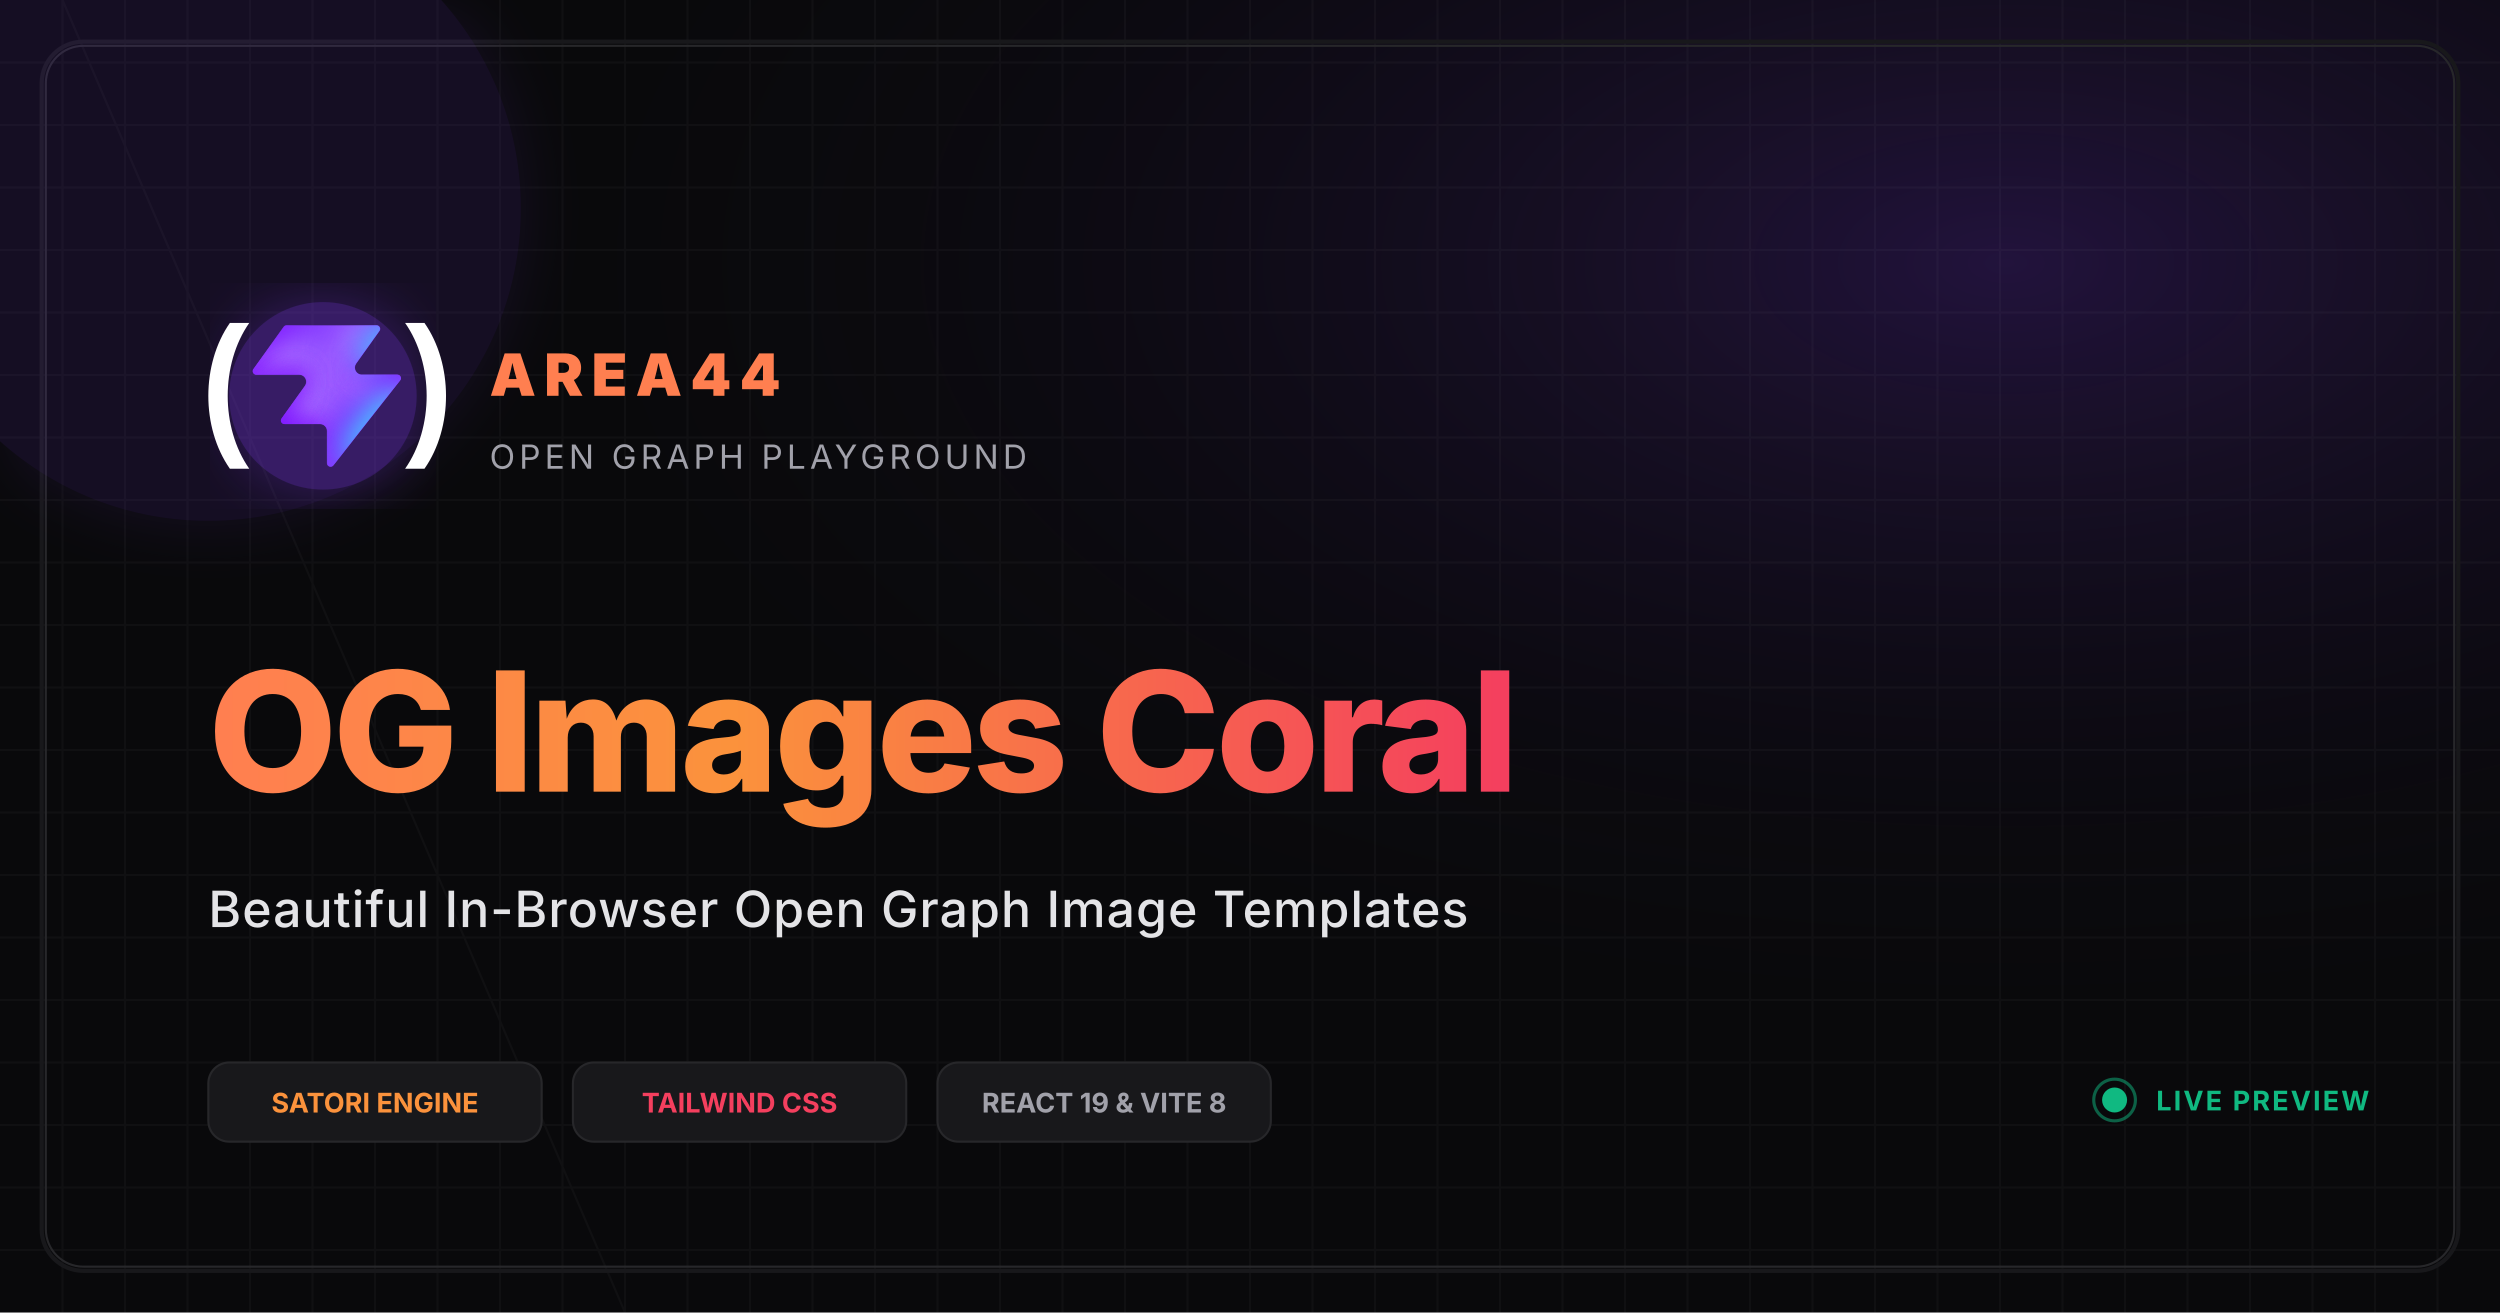
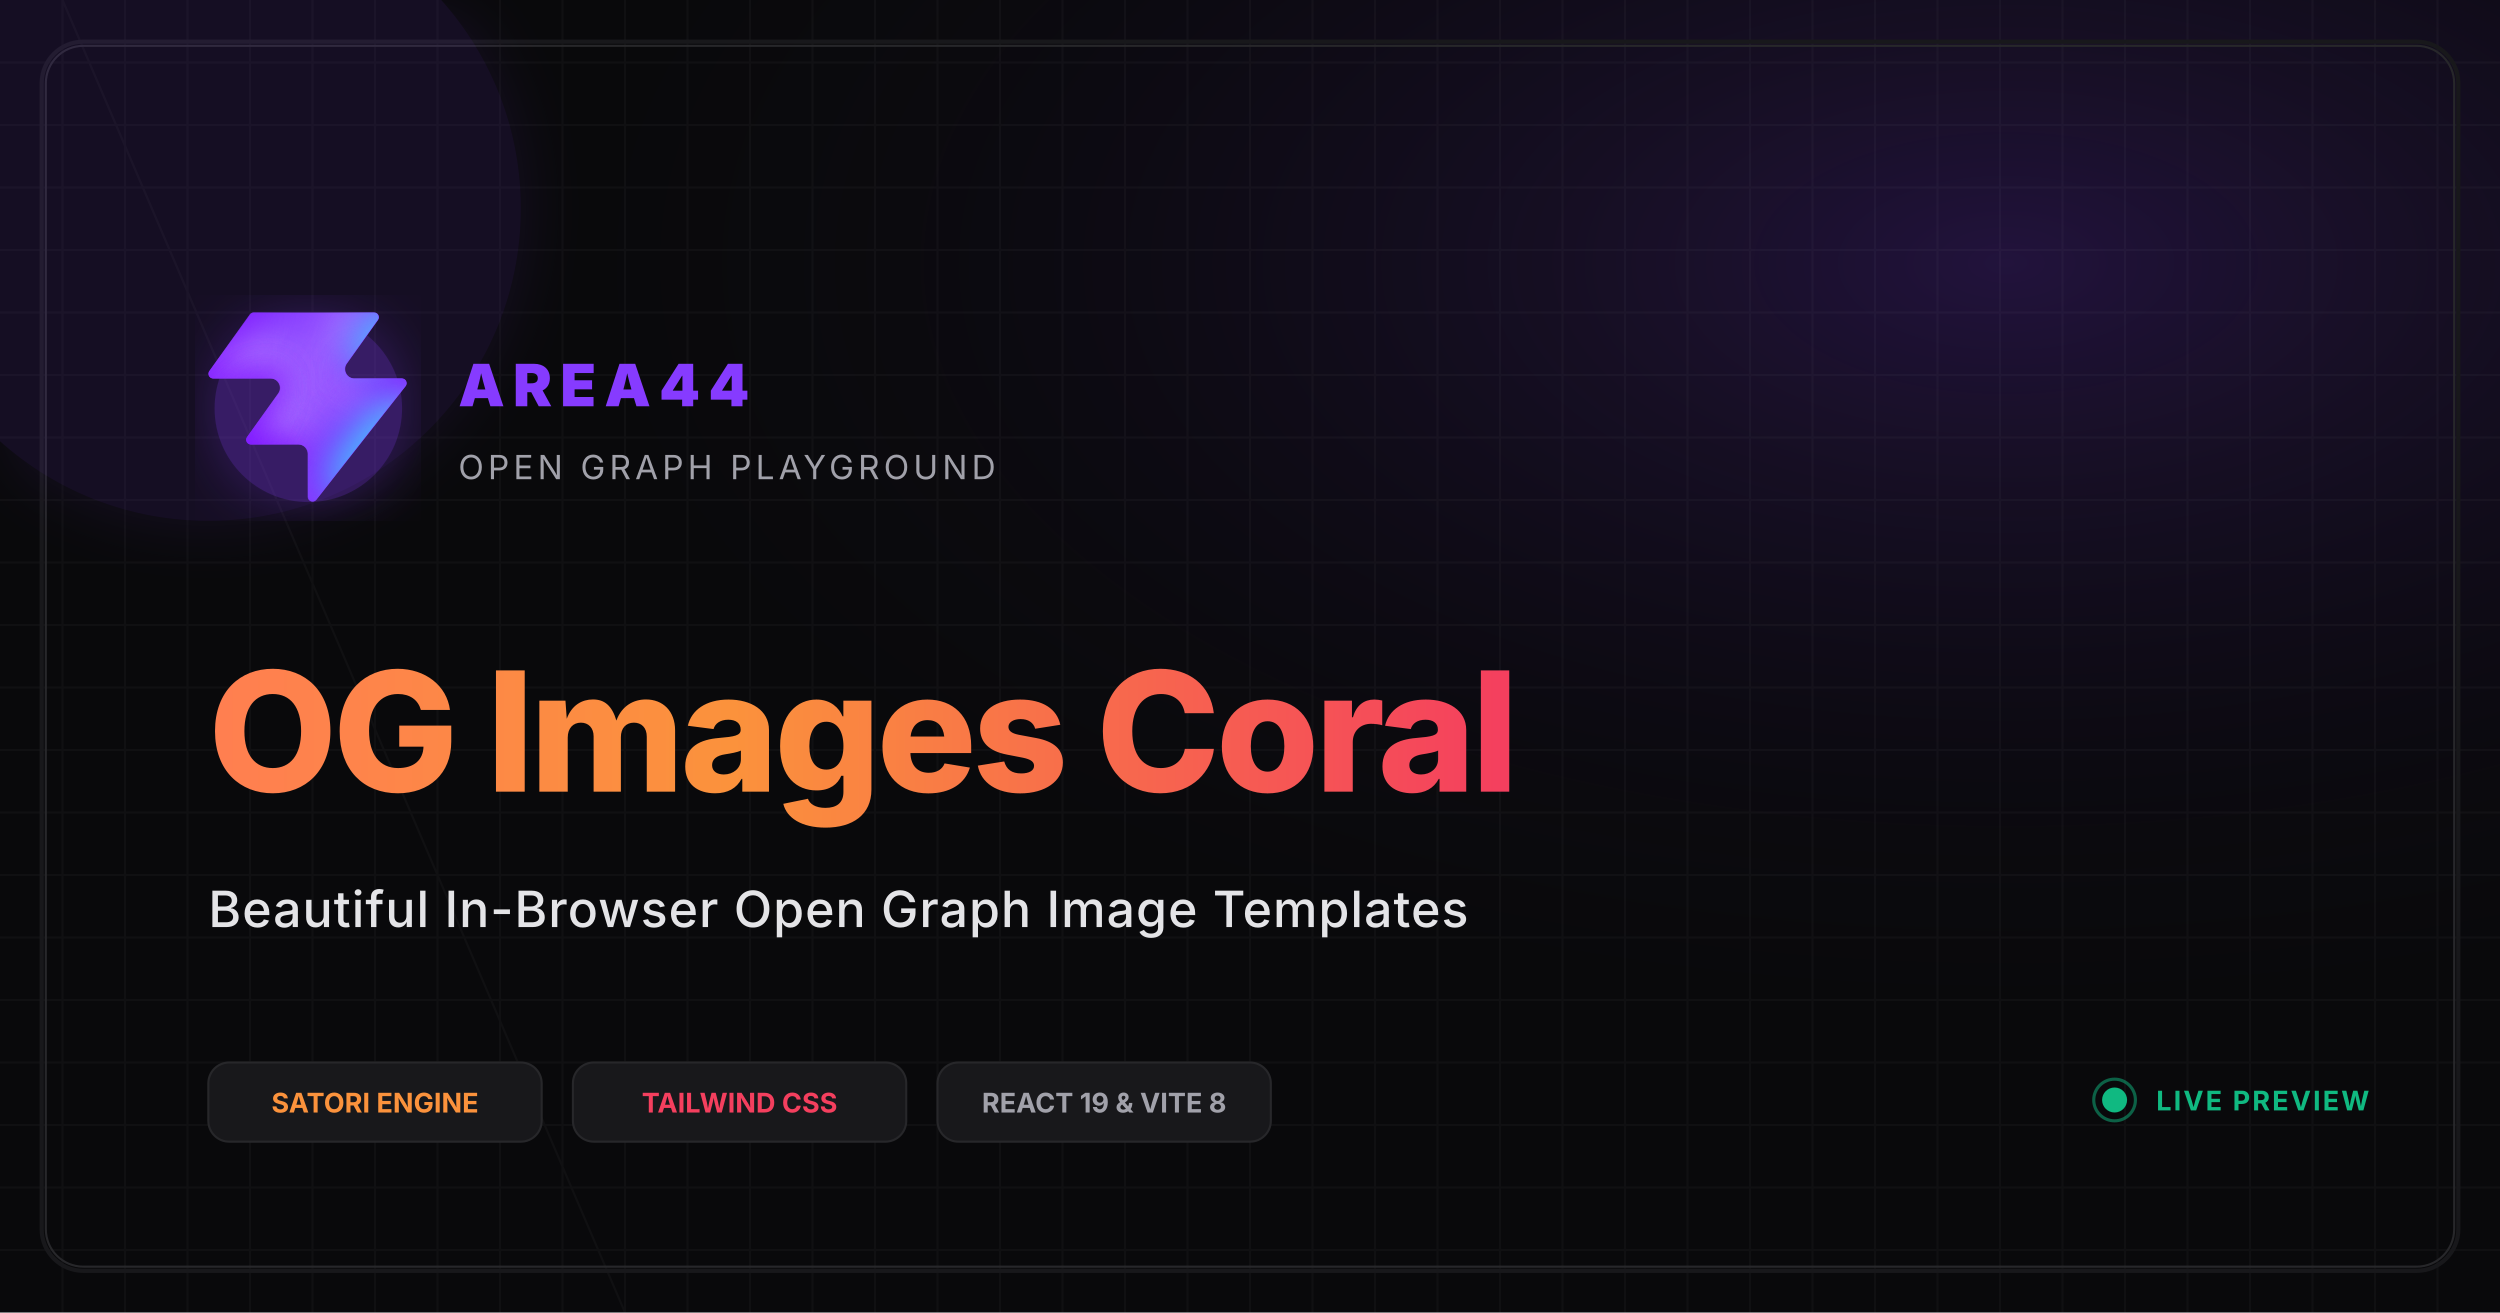
<svg xmlns="http://www.w3.org/2000/svg" viewBox="0 0 1200 630" width="1200" height="630">
  <rect width="1200" height="630" fill="#09090b" />
  <defs>
    <radialGradient id="ambient-glow" cx="80%" cy="20%" r="60%">
-       <stop offset="0%" stop-color="#863BFF" stop-opacity="0.2" />
+       <stop offset="0%" stop-color="#863bff" stop-opacity="0.2" />
      <stop offset="100%" stop-color="#09090b" stop-opacity="0" />
    </radialGradient>
    <linearGradient id="coral-gradient" x1="0%" y1="0%" x2="100%" y2="100%">
      <stop offset="0%" stop-color="#ff7f50" />
      <stop offset="50%" stop-color="#f43f5e" />
      <stop offset="100%" stop-color="#e11d48" />
    </linearGradient>
    <linearGradient id="text-gradient" x1="0%" y1="0%" x2="100%" y2="0%">
      <stop offset="0%" stop-color="#ff7f50" />
      <stop offset="40%" stop-color="#fb923c" />
      <stop offset="100%" stop-color="#f43f5e" />
    </linearGradient>
    <filter id="glow">
      <feGaussianBlur stdDeviation="15" result="coloredBlur" />
      <feMerge>
        <feMergeNode in="coloredBlur" />
        <feMergeNode in="SourceGraphic" />
      </feMerge>
    </filter>
  </defs>
  <rect width="1200" height="630" fill="url(#ambient-glow)" />
  <g opacity="0.03">
    <path d="M 0,30 L 1200,30 M 0,60 L 1200,60 M 0,90 L 1200,90 M 0,120 L 1200,120 M 0,150 L 1200,150 M 0,180 L 1200,180 M 0,210 L 1200,210 M 0,240 L 1200,240 M 0,270 L 1200,270 M 0,300 L 1200,300 M 0,330 L 1200,330 M 0,360 L 1200,360 M 0,390 L 1200,390 M 0,420 L 1200,420 M 0,450 L 1200,450 M 0,480 L 1200,480 M 0,510 L 1200,510 M 0,540 L 1200,540 M 0,570 L 1200,570 M 0,600 L 1200,600" stroke="#ffffff" stroke-width="1" />
    <path d="M 30,0 L 30,630 M 60,0 L 60,630 M 90,0 L 90,630 M 120,0 L 120,630 M 150,0 L 150,630 M 180,0 L 180,630 M 210,0 L 210,630 M 240,0 L 240,630 M 270,0 L 270,630 M 30,0 L 300,630 M 300,0 L 300,630 M 330,0 L 330,630 M 360,0 L 360,630 M 390,0 L 390,630 M 420,0 L 420,630 M 450,0 L 450,630 M 480,0 L 480,630 M 510,0 L 510,630 M 540,0 L 540,630 M 570,0 L 570,630 M 600,0 L 600,630 M 630,0 L 630,630 M 660,0 L 660,630 M 690,0 L 690,630 M 720,0 L 720,630 M 750,0 L 750,630 M 780,0 L 780,630 M 810,0 L 810,630 M 840,0 L 840,630 M 870,0 L 870,630 M 900,0 L 900,630 M 930,0 L 930,630 M 960,0 L 960,630 M 990,0 L 990,630 M 1020,0 L 1020,630 M 1050,0 L 1050,630 M 1080,0 L 1080,630 M 1110,0 L 1110,630 M 1140,0 L 1140,630 M 1170,0 L 1170,630" stroke="#ffffff" stroke-width="1" />
  </g>
  <rect x="20" y="20" width="1160" height="590" rx="20" fill="none" stroke="#18181b" stroke-width="2" />
  <rect x="22" y="22" width="1156" height="586" rx="18" fill="none" stroke="#27272a" stroke-width="1" />
-   <circle cx="100" cy="100" r="150" fill="#863BFF" opacity="0.1" filter="url(#glow)" />
-   <g transform="translate(100, 155)">
-     <circle cx="55" cy="35" r="45" fill="#863BFF" opacity="0.3" filter="url(#glow)" />
-     <g transform="scale(5.0)">
-       <path d="M20.748 0H18.889C21.641 3.94 21.657 10.046 18.889 14H20.748C23.516 10.046 23.5 3.94 20.748 0Z" fill="white" />
-       <path d="M2.07 3.05176e-05C-0.682 3.94 -0.698 10.046 2.07 14H3.93C1.162 10.046 1.178 3.94 3.93 3.05176e-05H2.07Z" fill="white" />
-       <path d="M12.014 13.677C11.815 13.93 11.409 13.789 11.409 13.468V10.385C11.409 10.011 11.106 9.708 10.732 9.708H7.328C7.053 9.708 6.892 9.397 7.053 9.173L9.291 6.04C9.611 5.592 9.291 4.97 8.74 4.97H4.62C4.345 4.97 4.185 4.658 4.345 4.435L7.246 0.373C7.31 0.284 7.413 0.231 7.522 0.231H16.167C16.442 0.231 16.603 0.542 16.442 0.766L14.204 3.899C13.884 4.347 14.204 4.97 14.755 4.97H18.16C18.442 4.97 18.6 5.295 18.426 5.517L12.014 13.678L12.014 13.677Z" fill="#863BFF" />
-       <mask id="og-v8-mask" style="mask-type:alpha" maskUnits="userSpaceOnUse" x="4" y="0" width="15" height="14">
-         <path d="M11.982 13.677C11.784 13.93 11.378 13.789 11.378 13.468V10.385C11.378 10.011 11.075 9.708 10.701 9.708H7.297C7.022 9.708 6.861 9.397 7.022 9.173L9.26 6.04C9.58 5.592 9.26 4.97 8.709 4.97H4.589C4.314 4.97 4.153 4.658 4.314 4.435L7.215 0.372C7.279 0.284 7.381 0.231 7.49 0.231H16.136C16.411 0.231 16.572 0.542 16.411 0.766L14.173 3.899C13.853 4.347 14.173 4.97 14.724 4.97H18.128C18.411 4.97 18.569 5.295 18.394 5.517L11.983 13.678L11.982 13.677Z" fill="black" />
+   <circle cx="100" cy="100" r="150" fill="#863bff" opacity="0.1" filter="url(#glow)" />
+   <g transform="translate(100, 150)">
+     <circle cx="48" cy="46" r="45" fill="#863bff" opacity="0.3" filter="url(#glow)" />
+     <g transform="scale(2.0)">
+       <path fill="#863bff" d="M25.946 44.938c-.664.845-2.021.375-2.021-.698V33.937a2.26 2.26 0 0 0-2.262-2.262H10.287c-.92 0-1.456-1.04-.92-1.788l7.48-10.471c1.07-1.497 0-3.578-1.842-3.578H1.237c-.92 0-1.456-1.04-.92-1.788L10.013.474c.214-.297.556-.474.92-.474h28.894c.92 0 1.456 1.04.92 1.788l-7.48 10.471c-1.07 1.498 0 3.579 1.842 3.579h11.377c.943 0 1.473 1.088.89 1.83L25.947 44.94z" />
+       <mask id="og-a" width="48" height="46" x="0" y="0" maskUnits="userSpaceOnUse" style="mask-type:alpha">
+         <path fill="#000" d="M25.842 44.938c-.664.844-2.021.375-2.021-.698V33.937a2.26 2.26 0 0 0-2.262-2.262H10.183c-.92 0-1.456-1.04-.92-1.788l7.48-10.471c1.07-1.498 0-3.579-1.842-3.579H1.133c-.92 0-1.456-1.04-.92-1.787L9.91.473c.214-.297.556-.474.92-.474h28.894c.92 0 1.456 1.04.92 1.788l-7.48 10.471c-1.07 1.498 0 3.578 1.842 3.578h11.377c.943 0 1.473 1.088.89 1.832L25.843 44.94z" />
      </mask>
-       <g mask="url(#og-v8-mask)">
-         <g filter="url(#og-v8-f0)">
-           <ellipse cx="1.648" cy="4.4" rx="1.648" ry="4.4" transform="matrix(0.00324134 0.999995 0.999995 -0.00324134 2.91309 9.66077)" fill="#EDE6FF" />
+       <g mask="url(#og-a)">
+         <g filter="url(#og-b)">
+           <ellipse cx="5.508" cy="14.704" fill="#ede6ff" rx="5.508" ry="14.704" transform="matrix(.00324 1 1 -.00324 -4.47 31.516)" />
        </g>
-         <g filter="url(#og-v8-f1)">
-           <ellipse cx="3.112" cy="8.932" rx="3.112" ry="8.932" transform="matrix(0.00324134 0.999995 0.999995 -0.00324134 -7.51758 2.58936)" fill="#EDE6FF" />
+         <g filter="url(#og-c)">
+           <ellipse cx="10.399" cy="29.851" fill="#ede6ff" rx="10.399" ry="29.851" transform="matrix(.00324 1 1 -.00324 -39.328 7.883)" />
        </g>
-         <g filter="url(#og-v8-f2)">
-           <ellipse cx="1.648" cy="9.122" rx="1.648" ry="9.122" transform="matrix(0.00324134 0.999995 0.999995 -0.00324134 -7.8584 3.61816)" fill="#7E14FF" />
+         <g filter="url(#og-d)">
+           <ellipse cx="5.508" cy="30.487" fill="#7e14ff" rx="5.508" ry="30.487" transform="rotate(89.814 -25.913 -14.639)scale(1 -1)" />
        </g>
-         <g filter="url(#og-v8-f3)">
-           <ellipse cx="1.648" cy="9.156" rx="1.648" ry="9.156" transform="matrix(0.00324134 0.999995 0.999995 -0.00324134 -6.4834 9.00391)" fill="#7E14FF" />
+         <g filter="url(#og-e)">
+           <ellipse cx="5.508" cy="30.599" fill="#7e14ff" rx="5.508" ry="30.599" transform="rotate(89.814 -32.644 -3.334)scale(1 -1)" />
        </g>
-         <g filter="url(#og-v8-f4)">
-           <ellipse cx="1.648" cy="9.156" rx="1.648" ry="9.156" transform="matrix(0.00324134 0.999995 0.999995 -0.00324134 -6.02441 9.34766)" fill="#7E14FF" />
+         <g filter="url(#og-f)">
+           <ellipse cx="5.508" cy="30.599" fill="#7e14ff" rx="5.508" ry="30.599" transform="matrix(.00324 1 1 -.00324 -34.34 30.47)" />
        </g>
-         <g filter="url(#og-v8-f5)">
-           <ellipse cx="4.21" cy="6.606" rx="4.21" ry="6.606" transform="matrix(0.0584509 -0.99829 -0.99829 -0.0584509 26.4971 8.26871)" fill="#EDE6FF" />
+         <g filter="url(#og-g)">
+           <ellipse cx="14.072" cy="22.078" fill="#ede6ff" rx="14.072" ry="22.078" transform="rotate(93.35 24.506 48.493)scale(-1 1)" />
        </g>
-         <g filter="url(#og-v8-f6)">
-           <ellipse cx="1.038" cy="6.433" rx="1.038" ry="6.433" transform="matrix(-0.0172986 -0.99985 -0.99985 0.0172986 26.9297 5.63535)" fill="#7E14FF" />
+         <g filter="url(#og-h)">
+           <ellipse cx="3.47" cy="21.501" fill="#7e14ff" rx="3.47" ry="21.501" transform="rotate(89.009 28.708 47.59)scale(-1 1)" />
        </g>
-         <g filter="url(#og-v8-f7)">
-           <ellipse cx="1.038" cy="6.433" rx="1.038" ry="6.433" transform="matrix(-0.0172986 -0.99985 -0.99985 0.0172986 26.9297 5.63535)" fill="#7E14FF" />
+         <g filter="url(#og-i)">
+           <ellipse cx="3.47" cy="21.501" fill="#7e14ff" rx="3.47" ry="21.501" transform="rotate(89.009 28.708 47.59)scale(-1 1)" />
        </g>
-         <g filter="url(#og-v8-f8)">
-           <ellipse cx="4.366" cy="2.915" rx="1.319" ry="8.71" transform="rotate(39.5103 4.36576 2.91514)" fill="#7E14FF" />
+         <g filter="url(#og-j)">
+           <ellipse cx=".387" cy="8.972" fill="#7e14ff" rx="4.407" ry="29.108" transform="rotate(39.51 .387 8.972)" />
        </g>
-         <g filter="url(#og-v8-f9)">
-           <ellipse cx="18.47" cy="-1.592" rx="1.319" ry="8.71" transform="rotate(37.8923 18.4697 -1.59207)" fill="#7E14FF" />
+         <g filter="url(#og-k)">
+           <ellipse cx="47.523" cy="-6.092" fill="#7e14ff" rx="4.407" ry="29.108" transform="rotate(37.892 47.523 -6.092)" />
        </g>
-         <g filter="url(#og-v8-f10)">
-           <ellipse cx="16.642" cy="2.126" rx="1.787" ry="2.892" transform="rotate(37.8923 16.6417 2.12577)" fill="#47BFFF" />
+         <g filter="url(#og-l)">
+           <ellipse cx="41.412" cy="6.333" fill="#47bfff" rx="5.971" ry="9.665" transform="rotate(37.892 41.412 6.333)" />
        </g>
-         <g filter="url(#og-v8-f11)">
-           <ellipse cx="3.688" cy="11.7" rx="1.319" ry="8.71" transform="rotate(37.8923 3.68841 11.7003)" fill="#7E14FF" />
+         <g filter="url(#og-m)">
+           <ellipse cx="-1.879" cy="38.332" fill="#7e14ff" rx="4.407" ry="29.108" transform="rotate(37.892 -1.88 38.332)" />
        </g>
-         <g filter="url(#og-v8-f12)">
-           <ellipse cx="3.688" cy="11.7" rx="1.319" ry="8.71" transform="rotate(37.8923 3.68841 11.7003)" fill="#7E14FF" />
+         <g filter="url(#og-n)">
+           <ellipse cx="-1.879" cy="38.332" fill="#7e14ff" rx="4.407" ry="29.108" transform="rotate(37.892 -1.88 38.332)" />
        </g>
-         <g filter="url(#og-v8-f13)">
-           <ellipse cx="14.918" cy="9.179" rx="1.319" ry="8.71" transform="rotate(37.8923 14.9179 9.17936)" fill="#7E14FF" />
+         <g filter="url(#og-o)">
+           <ellipse cx="35.651" cy="29.907" fill="#7e14ff" rx="4.407" ry="29.108" transform="rotate(37.892 35.651 29.907)" />
        </g>
-         <g filter="url(#og-v8-f14)">
-           <ellipse cx="15.745" cy="9.925" rx="1.787" ry="4.577" transform="rotate(37.8923 15.7453 9.92533)" fill="#47BFFF" />
+         <g filter="url(#og-p)">
+           <ellipse cx="38.418" cy="32.4" fill="#47bfff" rx="5.971" ry="15.297" transform="rotate(37.892 38.418 32.4)" />
        </g>
      </g>
      <defs>
-         <filter id="og-v8-f0" x="-1.666" y="5.063" width="17.967" height="12.463" filterUnits="userSpaceOnUse" color-interpolation-filters="sRGB">
+         <filter id="og-b" width="60.045" height="41.654" x="-19.77" y="16.149" color-interpolation-filters="sRGB" filterUnits="userSpaceOnUse">
          <feFlood flood-opacity="0" result="BackgroundImageFix" />
-           <feBlend mode="normal" in="SourceGraphic" in2="BackgroundImageFix" result="shape" />
-           <feGaussianBlur stdDeviation="2.292" result="effect1_foregroundBlur_127_17274" />
+           <feBlend in="SourceGraphic" in2="BackgroundImageFix" result="shape" />
+           <feGaussianBlur result="effect1_foregroundBlur_2002_17158" stdDeviation="7.659" />
        </filter>
-         <filter id="og-v8-f1" x="-12.091" y="-2.023" width="27.031" height="15.391" filterUnits="userSpaceOnUse" color-interpolation-filters="sRGB">
+         <filter id="og-c" width="90.34" height="51.437" x="-54.613" y="-7.533" color-interpolation-filters="sRGB" filterUnits="userSpaceOnUse">
          <feFlood flood-opacity="0" result="BackgroundImageFix" />
-           <feBlend mode="normal" in="SourceGraphic" in2="BackgroundImageFix" result="shape" />
-           <feGaussianBlur stdDeviation="2.292" result="effect1_foregroundBlur_127_17274" />
+           <feBlend in="SourceGraphic" in2="BackgroundImageFix" result="shape" />
+           <feGaussianBlur result="effect1_foregroundBlur_2002_17158" stdDeviation="7.659" />
        </filter>
-         <filter id="og-v8-f2" x="-10.604" y="0.838" width="23.745" height="8.797" filterUnits="userSpaceOnUse" color-interpolation-filters="sRGB">
+         <filter id="og-d" width="79.355" height="29.4" x="-49.64" y="2.03" color-interpolation-filters="sRGB" filterUnits="userSpaceOnUse">
          <feFlood flood-opacity="0" result="BackgroundImageFix" />
-           <feBlend mode="normal" in="SourceGraphic" in2="BackgroundImageFix" result="shape" />
-           <feGaussianBlur stdDeviation="1.375" result="effect1_foregroundBlur_127_17274" />
+           <feBlend in="SourceGraphic" in2="BackgroundImageFix" result="shape" />
+           <feGaussianBlur result="effect1_foregroundBlur_2002_17158" stdDeviation="4.596" />
        </filter>
-         <filter id="og-v8-f3" x="-9.229" y="6.224" width="23.812" height="8.797" filterUnits="userSpaceOnUse" color-interpolation-filters="sRGB">
+         <filter id="og-e" width="79.579" height="29.4" x="-45.045" y="20.029" color-interpolation-filters="sRGB" filterUnits="userSpaceOnUse">
          <feFlood flood-opacity="0" result="BackgroundImageFix" />
-           <feBlend mode="normal" in="SourceGraphic" in2="BackgroundImageFix" result="shape" />
-           <feGaussianBlur stdDeviation="1.375" result="effect1_foregroundBlur_127_17274" />
+           <feBlend in="SourceGraphic" in2="BackgroundImageFix" result="shape" />
+           <feGaussianBlur result="effect1_foregroundBlur_2002_17158" stdDeviation="4.596" />
        </filter>
-         <filter id="og-v8-f4" x="-8.77" y="6.568" width="23.812" height="8.797" filterUnits="userSpaceOnUse" color-interpolation-filters="sRGB">
+         <filter id="og-f" width="79.579" height="29.4" x="-43.513" y="21.178" color-interpolation-filters="sRGB" filterUnits="userSpaceOnUse">
          <feFlood flood-opacity="0" result="BackgroundImageFix" />
-           <feBlend mode="normal" in="SourceGraphic" in2="BackgroundImageFix" result="shape" />
-           <feGaussianBlur stdDeviation="1.375" result="effect1_foregroundBlur_127_17274" />
+           <feBlend in="SourceGraphic" in2="BackgroundImageFix" result="shape" />
+           <feGaussianBlur result="effect1_foregroundBlur_2002_17158" stdDeviation="4.596" />
        </filter>
-         <filter id="og-v8-f5" x="8.965" y="-5.125" width="22.366" height="17.61" filterUnits="userSpaceOnUse" color-interpolation-filters="sRGB">
+         <filter id="og-g" width="74.749" height="58.852" x="15.756" y="-17.901" color-interpolation-filters="sRGB" filterUnits="userSpaceOnUse">
          <feFlood flood-opacity="0" result="BackgroundImageFix" />
-           <feBlend mode="normal" in="SourceGraphic" in2="BackgroundImageFix" result="shape" />
-           <feGaussianBlur stdDeviation="2.292" result="effect1_foregroundBlur_127_17274" />
+           <feBlend in="SourceGraphic" in2="BackgroundImageFix" result="shape" />
+           <feGaussianBlur result="effect1_foregroundBlur_2002_17158" stdDeviation="7.659" />
        </filter>
-         <filter id="og-v8-f6" x="11.297" y="0.914" width="18.366" height="7.589" filterUnits="userSpaceOnUse" color-interpolation-filters="sRGB">
+         <filter id="og-h" width="61.377" height="25.362" x="23.548" y="2.284" color-interpolation-filters="sRGB" filterUnits="userSpaceOnUse">
          <feFlood flood-opacity="0" result="BackgroundImageFix" />
-           <feBlend mode="normal" in="SourceGraphic" in2="BackgroundImageFix" result="shape" />
-           <feGaussianBlur stdDeviation="1.375" result="effect1_foregroundBlur_127_17274" />
+           <feBlend in="SourceGraphic" in2="BackgroundImageFix" result="shape" />
+           <feGaussianBlur result="effect1_foregroundBlur_2002_17158" stdDeviation="4.596" />
        </filter>
-         <filter id="og-v8-f7" x="11.297" y="0.914" width="18.366" height="7.589" filterUnits="userSpaceOnUse" color-interpolation-filters="sRGB">
+         <filter id="og-i" width="61.377" height="25.362" x="23.548" y="2.284" color-interpolation-filters="sRGB" filterUnits="userSpaceOnUse">
          <feFlood flood-opacity="0" result="BackgroundImageFix" />
-           <feBlend mode="normal" in="SourceGraphic" in2="BackgroundImageFix" result="shape" />
-           <feGaussianBlur stdDeviation="1.375" result="effect1_foregroundBlur_127_17274" />
+           <feBlend in="SourceGraphic" in2="BackgroundImageFix" result="shape" />
+           <feGaussianBlur result="effect1_foregroundBlur_2002_17158" stdDeviation="4.596" />
        </filter>
-         <filter id="og-v8-f8" x="-4.019" y="-6.607" width="16.77" height="19.045" filterUnits="userSpaceOnUse" color-interpolation-filters="sRGB">
+         <filter id="og-j" width="56.045" height="63.649" x="-27.636" y="-22.853" color-interpolation-filters="sRGB" filterUnits="userSpaceOnUse">
          <feFlood flood-opacity="0" result="BackgroundImageFix" />
-           <feBlend mode="normal" in="SourceGraphic" in2="BackgroundImageFix" result="shape" />
-           <feGaussianBlur stdDeviation="1.375" result="effect1_foregroundBlur_127_17274" />
+           <feBlend in="SourceGraphic" in2="BackgroundImageFix" result="shape" />
+           <feGaussianBlur result="effect1_foregroundBlur_2002_17158" stdDeviation="4.596" />
        </filter>
-         <filter id="og-v8-f9" x="10.269" y="-11.264" width="16.401" height="19.343" filterUnits="userSpaceOnUse" color-interpolation-filters="sRGB">
+         <filter id="og-k" width="54.814" height="64.646" x="20.116" y="-38.415" color-interpolation-filters="sRGB" filterUnits="userSpaceOnUse">
          <feFlood flood-opacity="0" result="BackgroundImageFix" />
-           <feBlend mode="normal" in="SourceGraphic" in2="BackgroundImageFix" result="shape" />
-           <feGaussianBlur stdDeviation="1.375" result="effect1_foregroundBlur_127_17274" />
+           <feBlend in="SourceGraphic" in2="BackgroundImageFix" result="shape" />
+           <feGaussianBlur result="effect1_foregroundBlur_2002_17158" stdDeviation="4.596" />
        </filter>
-         <filter id="og-v8-f10" x="11.624" y="-3.157" width="10.036" height="10.566" filterUnits="userSpaceOnUse" color-interpolation-filters="sRGB">
+         <filter id="og-l" width="33.541" height="35.313" x="24.641" y="-11.323" color-interpolation-filters="sRGB" filterUnits="userSpaceOnUse">
          <feFlood flood-opacity="0" result="BackgroundImageFix" />
-           <feBlend mode="normal" in="SourceGraphic" in2="BackgroundImageFix" result="shape" />
-           <feGaussianBlur stdDeviation="1.375" result="effect1_foregroundBlur_127_17274" />
+           <feBlend in="SourceGraphic" in2="BackgroundImageFix" result="shape" />
+           <feGaussianBlur result="effect1_foregroundBlur_2002_17158" stdDeviation="4.596" />
        </filter>
-         <filter id="og-v8-f11" x="-4.512" y="2.029" width="16.401" height="19.343" filterUnits="userSpaceOnUse" color-interpolation-filters="sRGB">
+         <filter id="og-m" width="54.814" height="64.646" x="-29.286" y="6.009" color-interpolation-filters="sRGB" filterUnits="userSpaceOnUse">
          <feFlood flood-opacity="0" result="BackgroundImageFix" />
-           <feBlend mode="normal" in="SourceGraphic" in2="BackgroundImageFix" result="shape" />
-           <feGaussianBlur stdDeviation="1.375" result="effect1_foregroundBlur_127_17274" />
+           <feBlend in="SourceGraphic" in2="BackgroundImageFix" result="shape" />
+           <feGaussianBlur result="effect1_foregroundBlur_2002_17158" stdDeviation="4.596" />
        </filter>
-         <filter id="og-v8-f12" x="-4.512" y="2.029" width="16.401" height="19.343" filterUnits="userSpaceOnUse" color-interpolation-filters="sRGB">
+         <filter id="og-n" width="54.814" height="64.646" x="-29.286" y="6.009" color-interpolation-filters="sRGB" filterUnits="userSpaceOnUse">
          <feFlood flood-opacity="0" result="BackgroundImageFix" />
-           <feBlend mode="normal" in="SourceGraphic" in2="BackgroundImageFix" result="shape" />
-           <feGaussianBlur stdDeviation="1.375" result="effect1_foregroundBlur_127_17274" />
+           <feBlend in="SourceGraphic" in2="BackgroundImageFix" result="shape" />
+           <feGaussianBlur result="effect1_foregroundBlur_2002_17158" stdDeviation="4.596" />
        </filter>
-         <filter id="og-v8-f13" x="6.718" y="-0.492" width="16.401" height="19.343" filterUnits="userSpaceOnUse" color-interpolation-filters="sRGB">
+         <filter id="og-o" width="54.814" height="64.646" x="8.244" y="-2.416" color-interpolation-filters="sRGB" filterUnits="userSpaceOnUse">
          <feFlood flood-opacity="0" result="BackgroundImageFix" />
-           <feBlend mode="normal" in="SourceGraphic" in2="BackgroundImageFix" result="shape" />
-           <feGaussianBlur stdDeviation="1.375" result="effect1_foregroundBlur_127_17274" />
+           <feBlend in="SourceGraphic" in2="BackgroundImageFix" result="shape" />
+           <feGaussianBlur result="effect1_foregroundBlur_2002_17158" stdDeviation="4.596" />
        </filter>
-         <filter id="og-v8-f14" x="9.849" y="3.399" width="11.791" height="13.053" filterUnits="userSpaceOnUse" color-interpolation-filters="sRGB">
+         <filter id="og-p" width="39.409" height="43.623" x="18.713" y="10.588" color-interpolation-filters="sRGB" filterUnits="userSpaceOnUse">
          <feFlood flood-opacity="0" result="BackgroundImageFix" />
-           <feBlend mode="normal" in="SourceGraphic" in2="BackgroundImageFix" result="shape" />
-           <feGaussianBlur stdDeviation="1.375" result="effect1_foregroundBlur_127_17274" />
+           <feBlend in="SourceGraphic" in2="BackgroundImageFix" result="shape" />
+           <feGaussianBlur result="effect1_foregroundBlur_2002_17158" stdDeviation="4.596" />
        </filter>
      </defs>
    </g>
  </g>
-   <text x="235" y="190" font-family="system-ui, -apple-system, sans-serif" font-weight="900" font-size="28" fill="#ff7f50" letter-spacing="4">AREA44</text>
-   <text x="235" y="225" font-family="system-ui, -apple-system, sans-serif" font-weight="400" font-size="16" fill="#a1a1aa" letter-spacing="2">OPEN GRAPH PLAYGROUND</text>
+   <text x="220" y="195" font-family="system-ui, -apple-system, sans-serif" font-weight="900" font-size="28" fill="#863bff" letter-spacing="4">AREA44</text>
+   <text x="220" y="230" font-family="system-ui, -apple-system, sans-serif" font-weight="400" font-size="16" fill="#a1a1aa" letter-spacing="2">OPEN GRAPH PLAYGROUND</text>
  <text x="100" y="380" font-family="system-ui, -apple-system, sans-serif" font-weight="800" font-size="80" fill="url(#text-gradient)" letter-spacing="-2">OG Images Coral</text>
  <text x="100" y="445" font-family="system-ui, -apple-system, sans-serif" font-weight="500" font-size="24" fill="#e4e4e7" letter-spacing="0.5">Beautiful In-Browser Open Graph Image Templates</text>
  <g transform="translate(100, 510)">
    <rect x="0" y="0" width="160" height="38" rx="10" fill="#18181b" stroke="#27272a" stroke-width="1" />
    <text x="80" y="24" font-family="system-ui, -apple-system, sans-serif" font-weight="700" font-size="13" fill="#fb923c" text-anchor="middle">SATORI ENGINE</text>
    <rect x="175" y="0" width="160" height="38" rx="10" fill="#18181b" stroke="#27272a" stroke-width="1" />
    <text x="255" y="24" font-family="system-ui, -apple-system, sans-serif" font-weight="700" font-size="13" fill="#f43f5e" text-anchor="middle">TAILWIND CSS</text>
    <rect x="350" y="0" width="160" height="38" rx="10" fill="#18181b" stroke="#27272a" stroke-width="1" />
    <text x="430" y="24" font-family="system-ui, -apple-system, sans-serif" font-weight="700" font-size="13" fill="#a1a1aa" text-anchor="middle">REACT 19 &amp; VITE 8</text>
  </g>
  <g transform="translate(1000, 510)">
    <circle cx="15" cy="18" r="6" fill="#10b981" />
    <circle cx="15" cy="18" r="10" fill="none" stroke="#10b981" stroke-width="1.5" opacity="0.5" />
    <text x="35" y="23" font-family="system-ui, -apple-system, sans-serif" font-weight="700" font-size="13" fill="#10b981" letter-spacing="1">LIVE PREVIEW</text>
  </g>
</svg>
